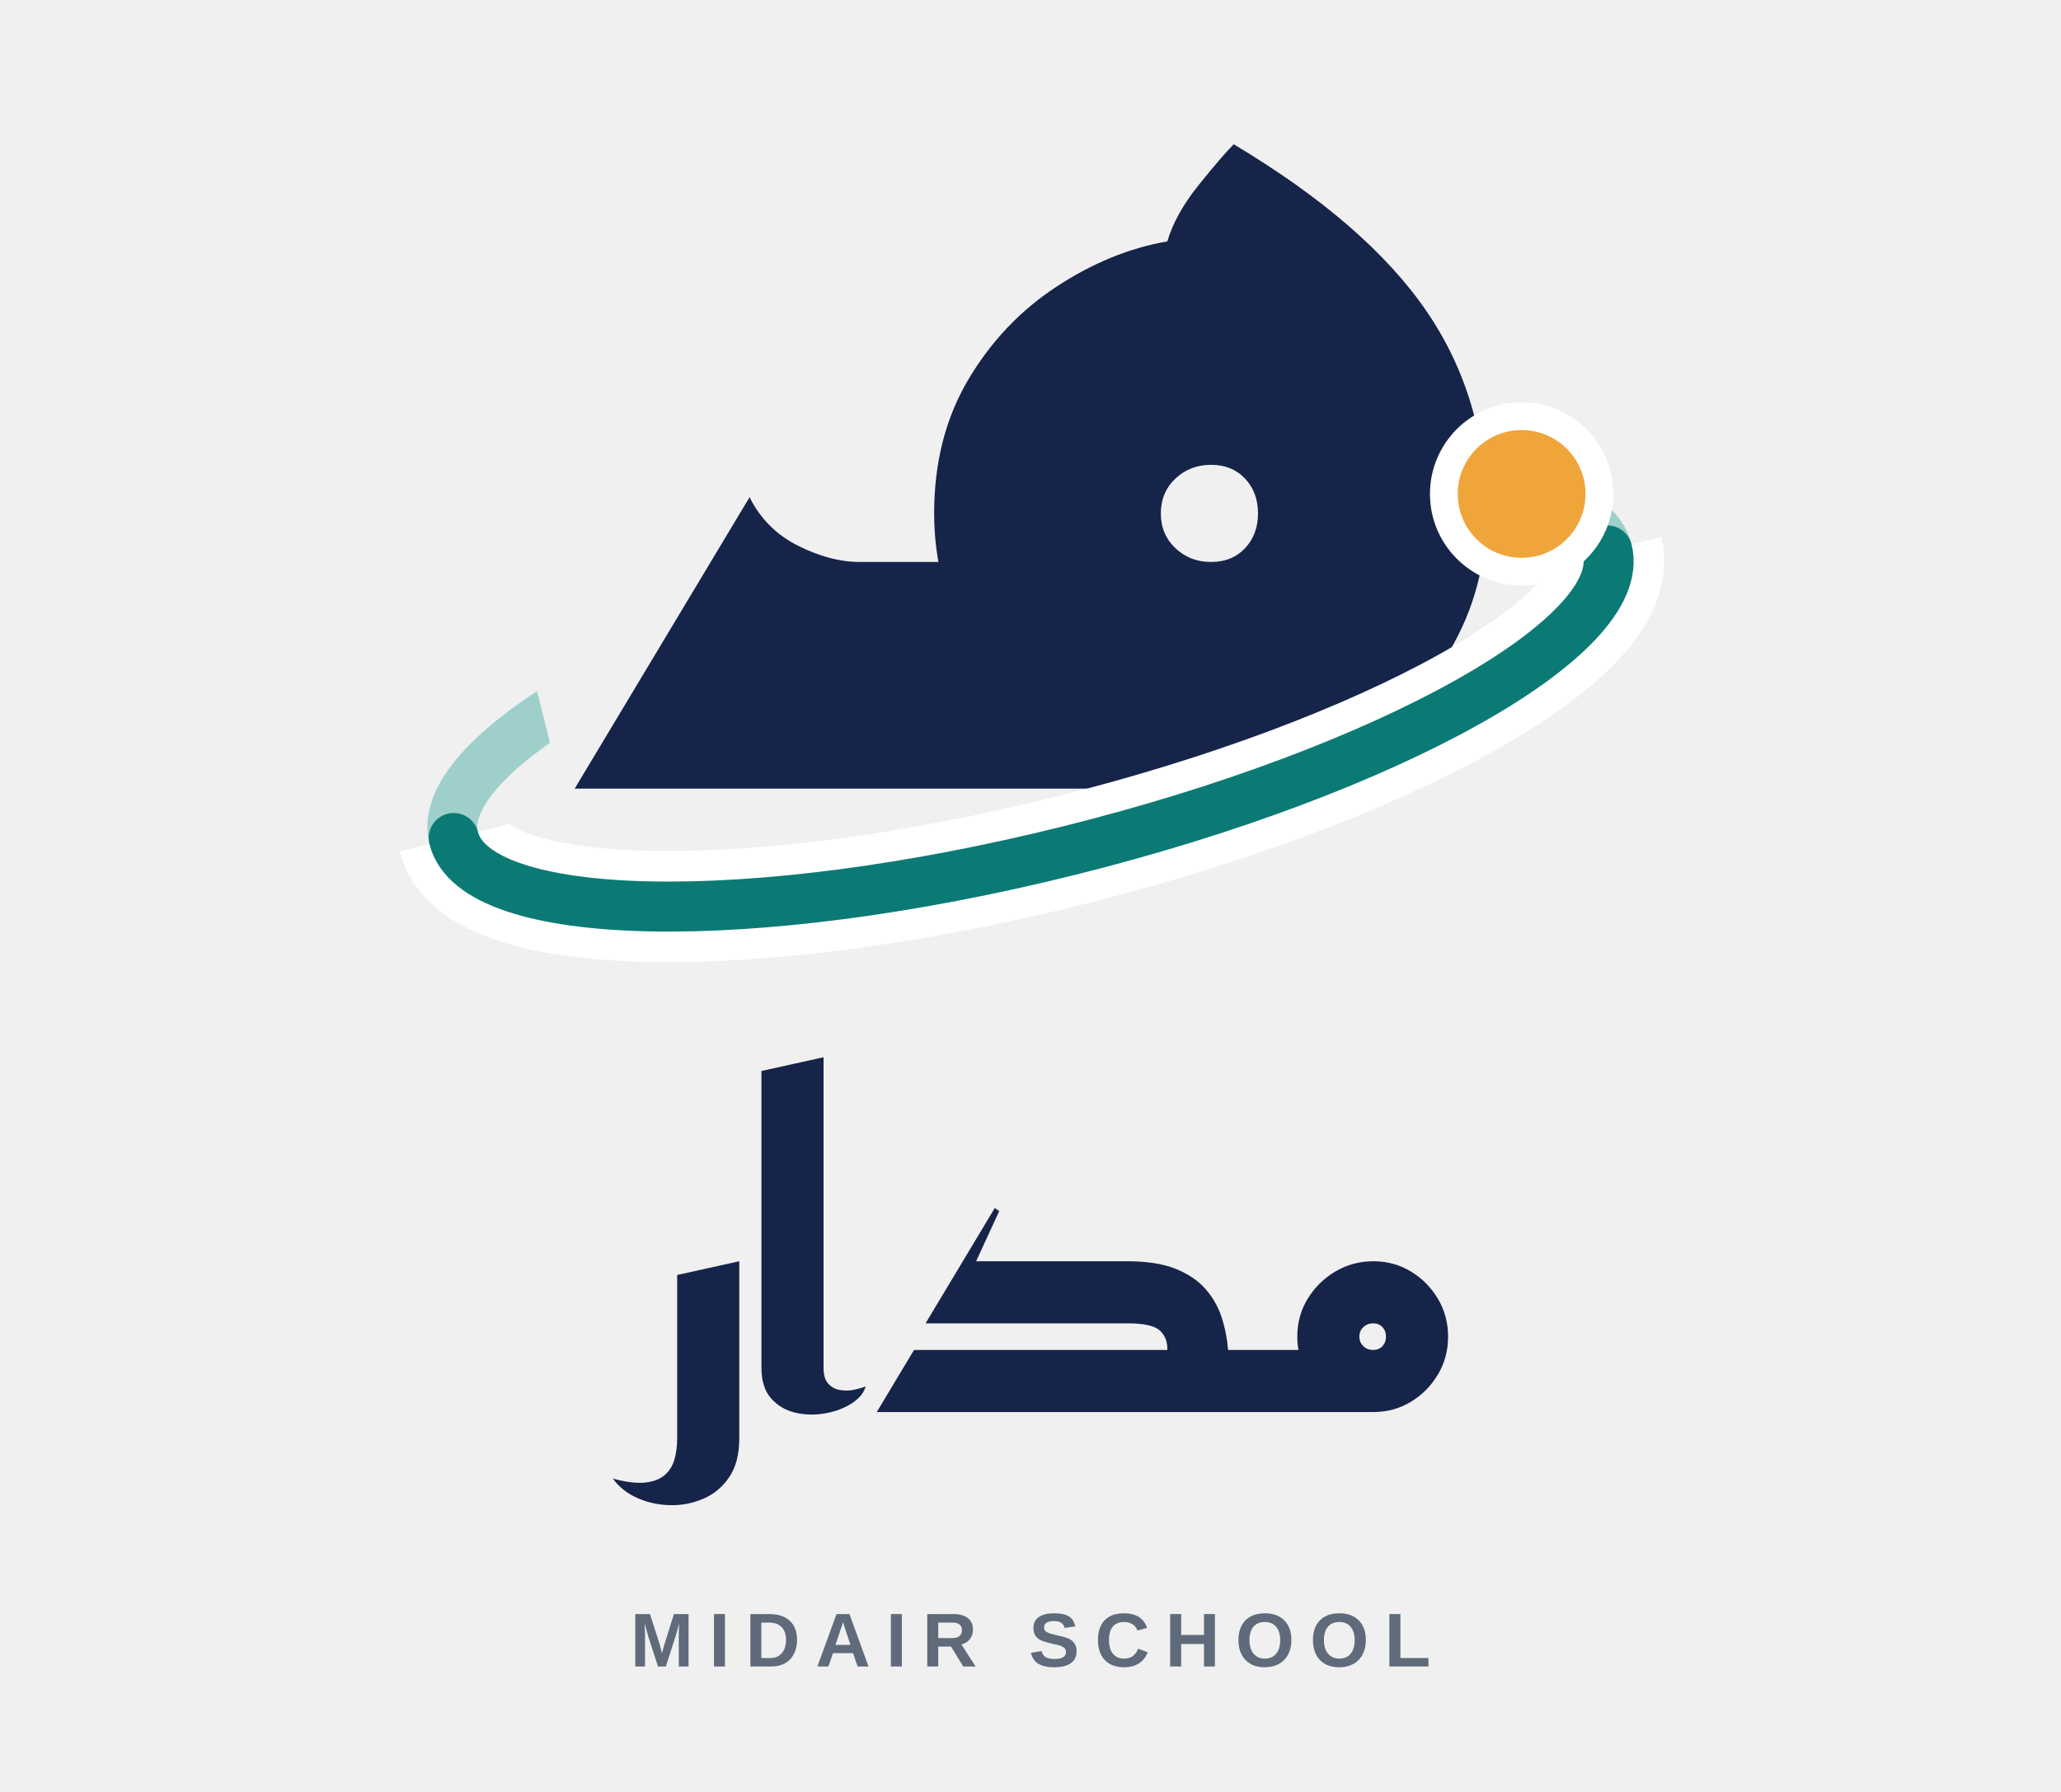
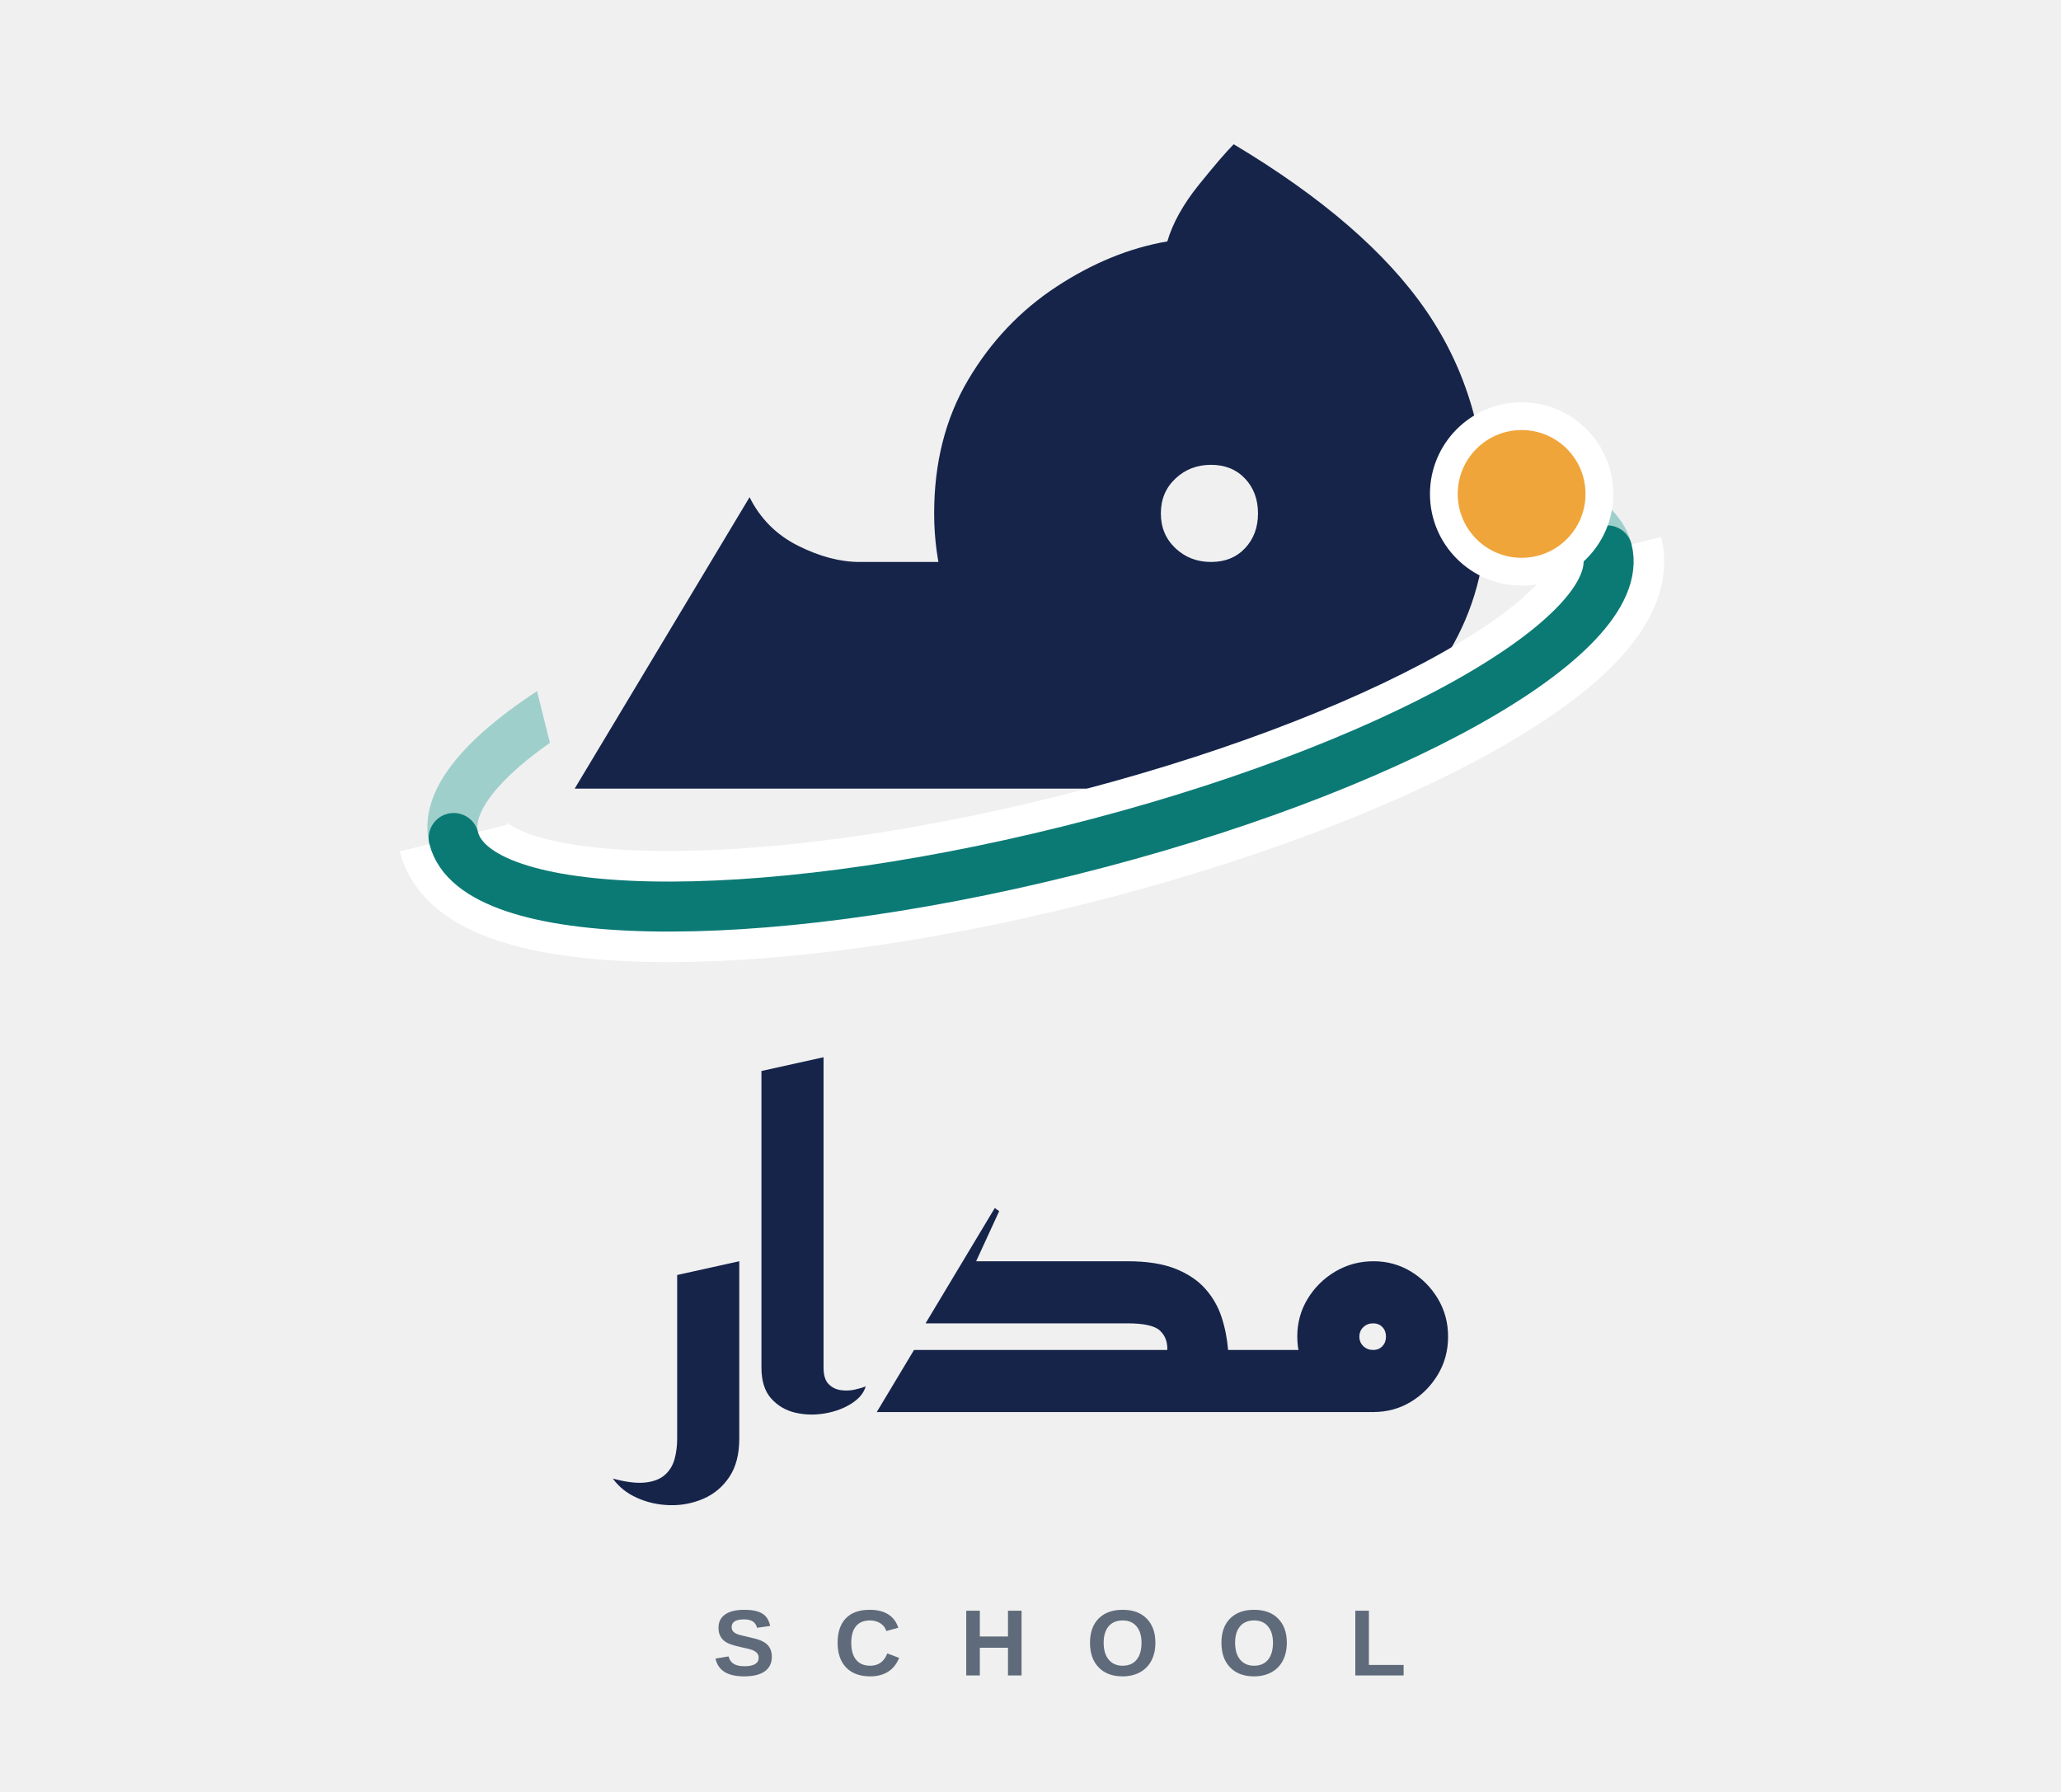
<svg xmlns="http://www.w3.org/2000/svg" viewBox="0 0 460 400">
  <g transform="translate(230 26) scale(.62) translate(-256 -110)">
    <mask id="m1">
      <rect x="-100" y="-100" width="800" height="800" fill="#fff" />
      <rect x="83.9" y="112.0" width="344.2" height="248" fill="#000" />
    </mask>
    <path d="M 42 318 A 214 58 0 0 1 470 318" fill="none" stroke="#9FCFCB" stroke-width="18" stroke-linecap="round" transform="rotate(-14 256 318)" mask="url(#m1)" />
    <path d="M25 0 133 -180Q143 -160 163.0 -150.0Q183 -140 201 -140H358L418 0ZM418 0Q372 0 333.0 -23.0Q294 -46 270.5 -85.0Q247 -124 247 -170Q247 -217 268.0 -252.5Q289 -288 322.5 -310.0Q356 -332 391 -338Q396 -355 410.5 -373.0Q425 -391 432 -398Q514 -349 551.0 -295.0Q588 -241 588 -170Q588 -123 565.0 -84.5Q542 -46 503.5 -23.0Q465 0 418 0ZM418 -140Q431 -140 439.0 -148.5Q447 -157 447 -170Q447 -183 439.0 -191.5Q431 -200 418 -200Q405 -200 396.0 -191.5Q387 -183 387 -170Q387 -157 396.0 -148.5Q405 -140 418 -140Z" transform="translate(77.34 352.00) scale(0.5829)" fill="#16244A" />
    <path d="M 470 318 A 214 58 0 0 1 42 318" fill="none" stroke="#FFFFFF" stroke-width="40" transform="rotate(-14 256 318)" />
    <path d="M 470 318 A 214 58 0 0 1 42 318" fill="none" stroke="#0B7A75" stroke-width="18" stroke-linecap="round" transform="rotate(-14 256 318)" />
    <circle cx="432.8" cy="245.9" r="28" fill="#F0A53A" stroke="#FFFFFF" stroke-width="10" />
  </g>
  <g transform="translate(230 286)">
    <path d="M-85 150Q-41 162 -12.5 159.0Q16 156 32.0 142.0Q48 128 54.0 106.5Q60 85 60 60V-309L200 -340V60Q200 113 177.5 146.5Q155 180 119.0 195.5Q83 211 43.5 210.0Q4 209 -30.5 193.5Q-65 178 -85 150Z M485 -58Q479 -36 453.5 -19.5Q428 -3 393.5 3.0Q359 9 326.5 1.5Q294 -6 272.0 -30.5Q250 -55 250 -100V-769L390 -800V-100Q390 -75 401.0 -63.5Q412 -52 428.0 -49.5Q444 -47 460.0 -50.5Q476 -54 485 -58Z M510 0 594 -140H1165Q1166 -167 1148.5 -183.5Q1131 -200 1075 -200H620L776 -460L786 -453L734 -340H1075Q1141 -340 1183.5 -323.0Q1226 -306 1251.0 -277.5Q1276 -249 1287.5 -213.5Q1299 -178 1302 -140H1425V0Z M1385 0V-140H1585L1632 0ZM1629 0Q1583 0 1544.0 -23.0Q1505 -46 1481.5 -85.0Q1458 -124 1458 -170Q1458 -217 1481.5 -255.5Q1505 -294 1544.0 -317.0Q1583 -340 1630 -340Q1676 -340 1714.0 -317.0Q1752 -294 1775.0 -255.5Q1798 -217 1798 -170Q1798 -123 1775.0 -84.5Q1752 -46 1714.0 -23.0Q1676 0 1629 0ZM1629 -140Q1642 -140 1650.0 -148.5Q1658 -157 1658 -170Q1658 -183 1650.0 -191.5Q1642 -200 1629 -200Q1616 -200 1607.0 -191.5Q1598 -183 1598 -170Q1598 -157 1607.0 -148.5Q1616 -140 1629 -140Z" transform="translate(-84.80 29.20) scale(0.099)" fill="#16244A" />
  </g>
-   <text x="230" y="372" text-anchor="middle" font-family="Arial, Helvetica, sans-serif" font-size="17" font-weight="700" letter-spacing="3.4" fill="#5F6B7A">MIDAIR SCHOOL</text>
+   <text x="236.5" y="374" text-anchor="middle" font-family="Arial, Helvetica, sans-serif" font-size="21" font-weight="700" letter-spacing="13" fill="#5F6B7A">SCHOOL</text>
</svg>
